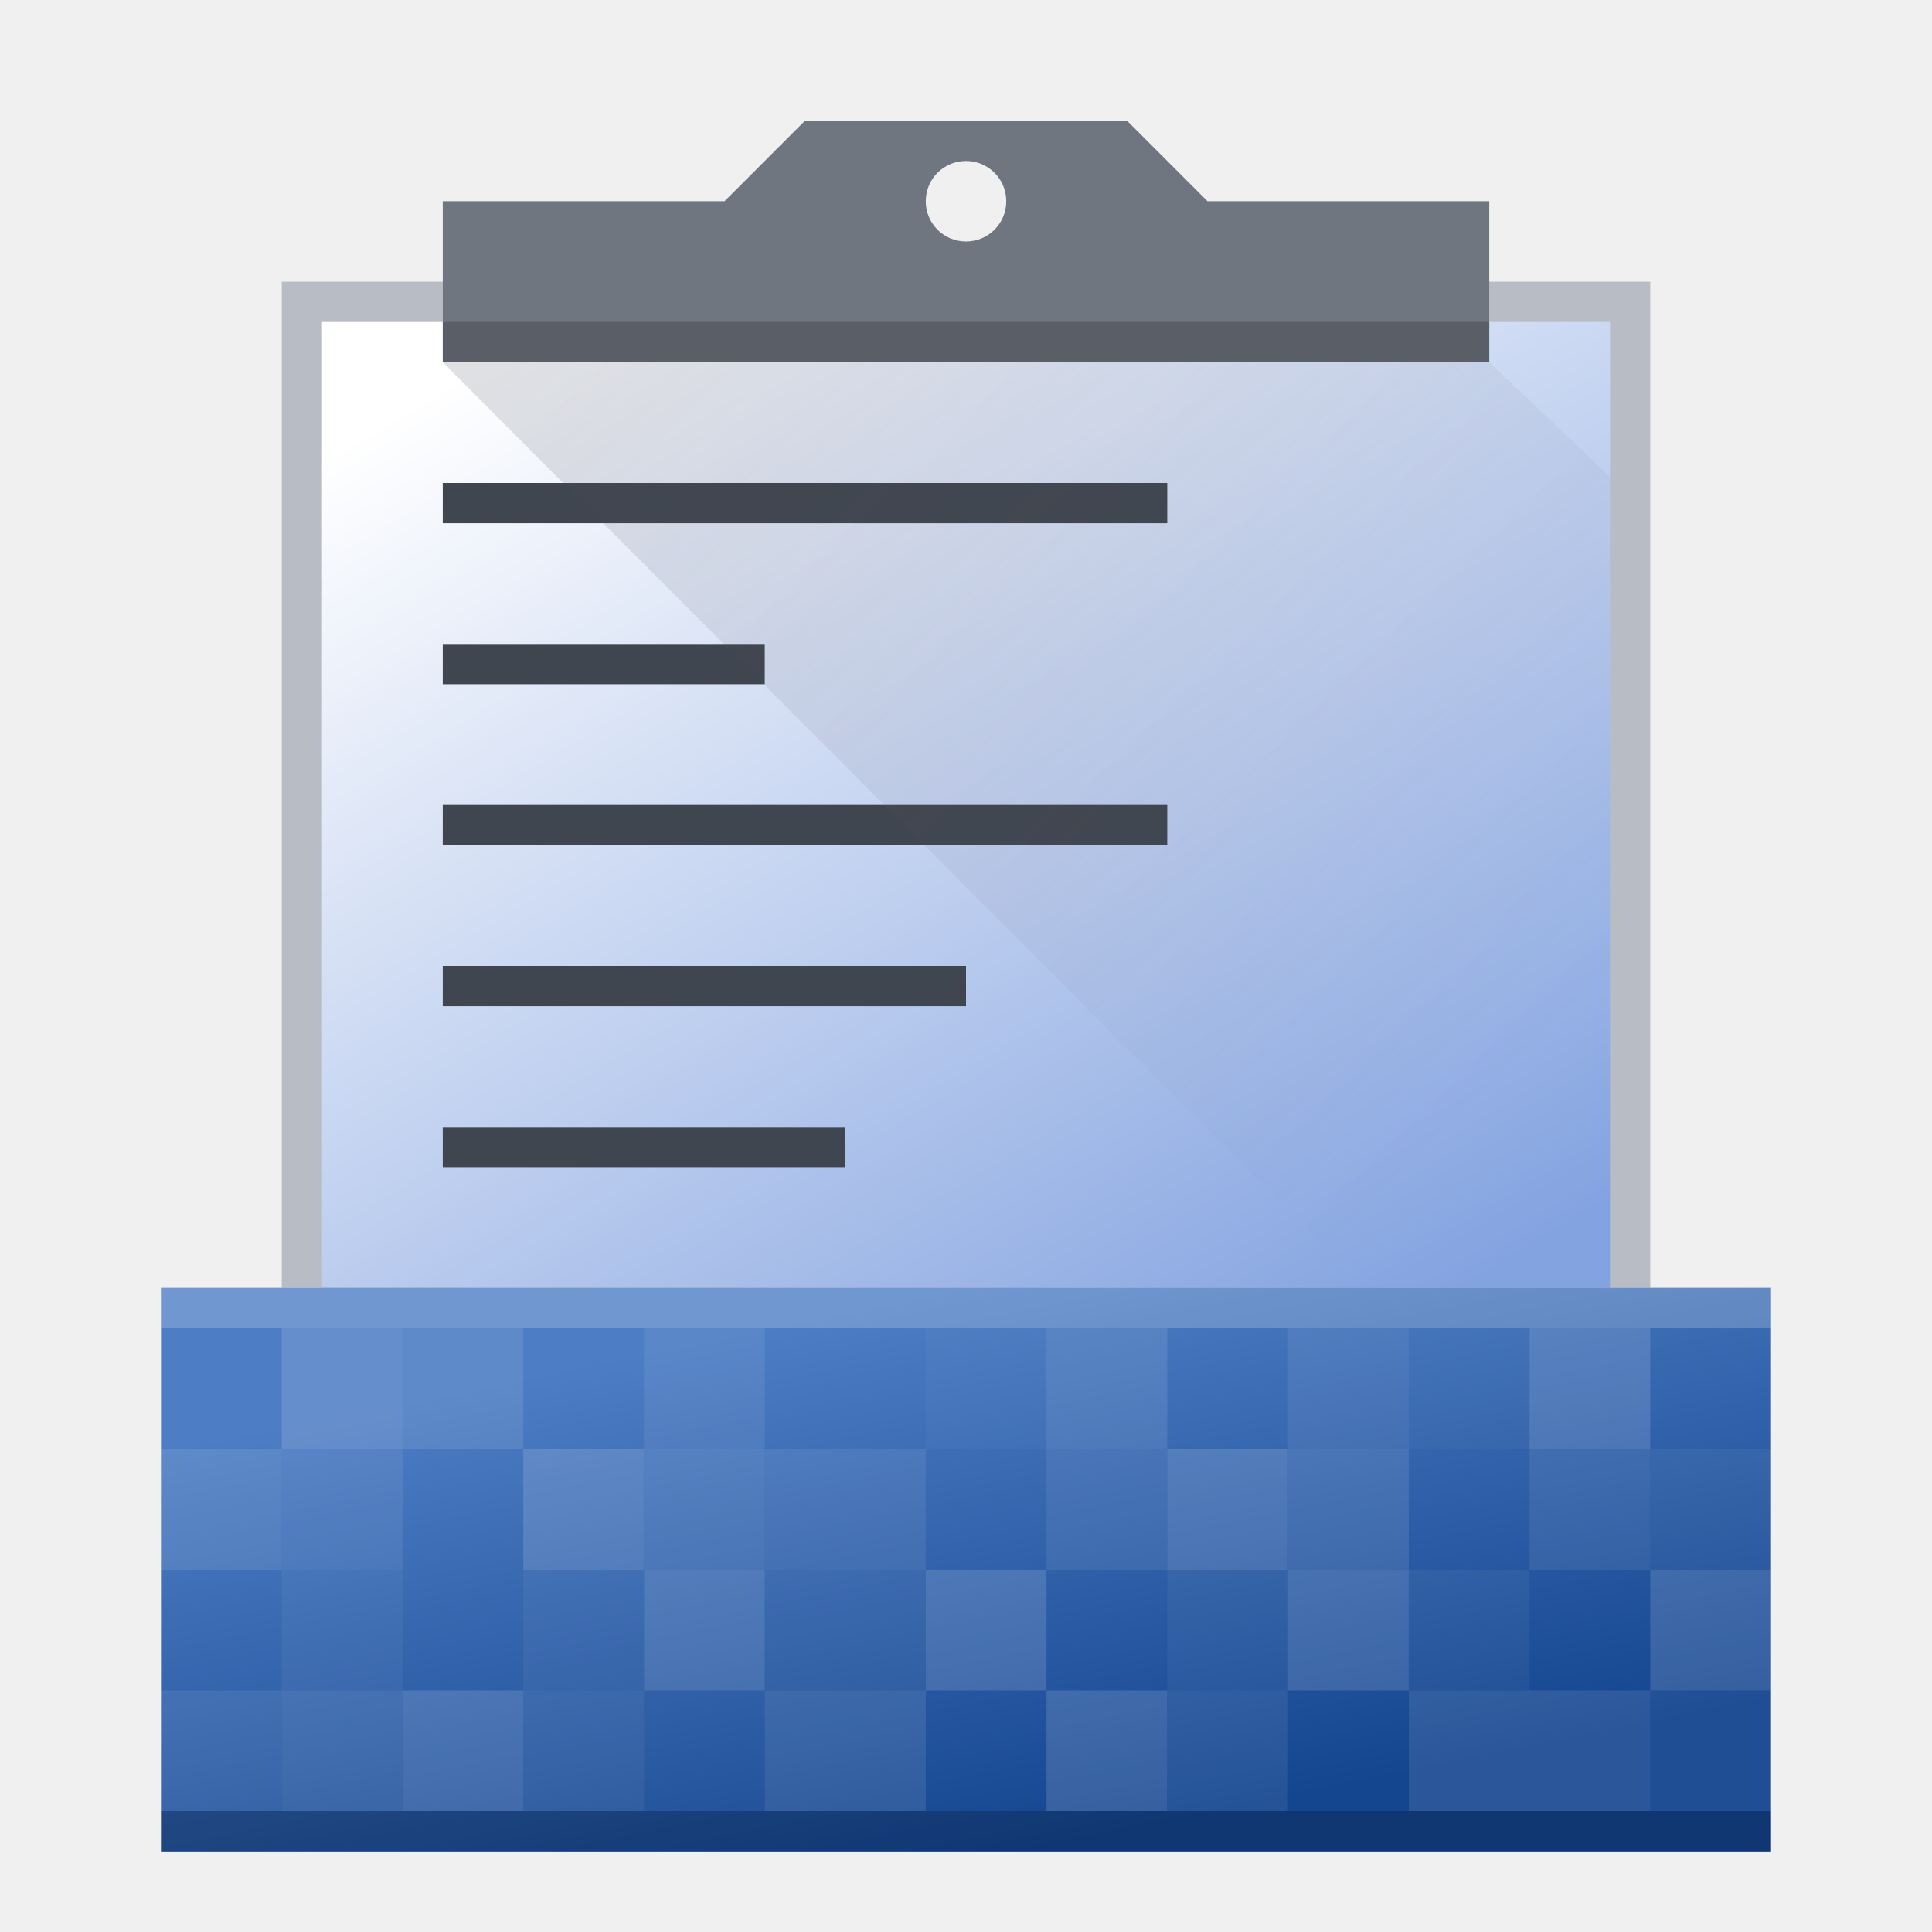
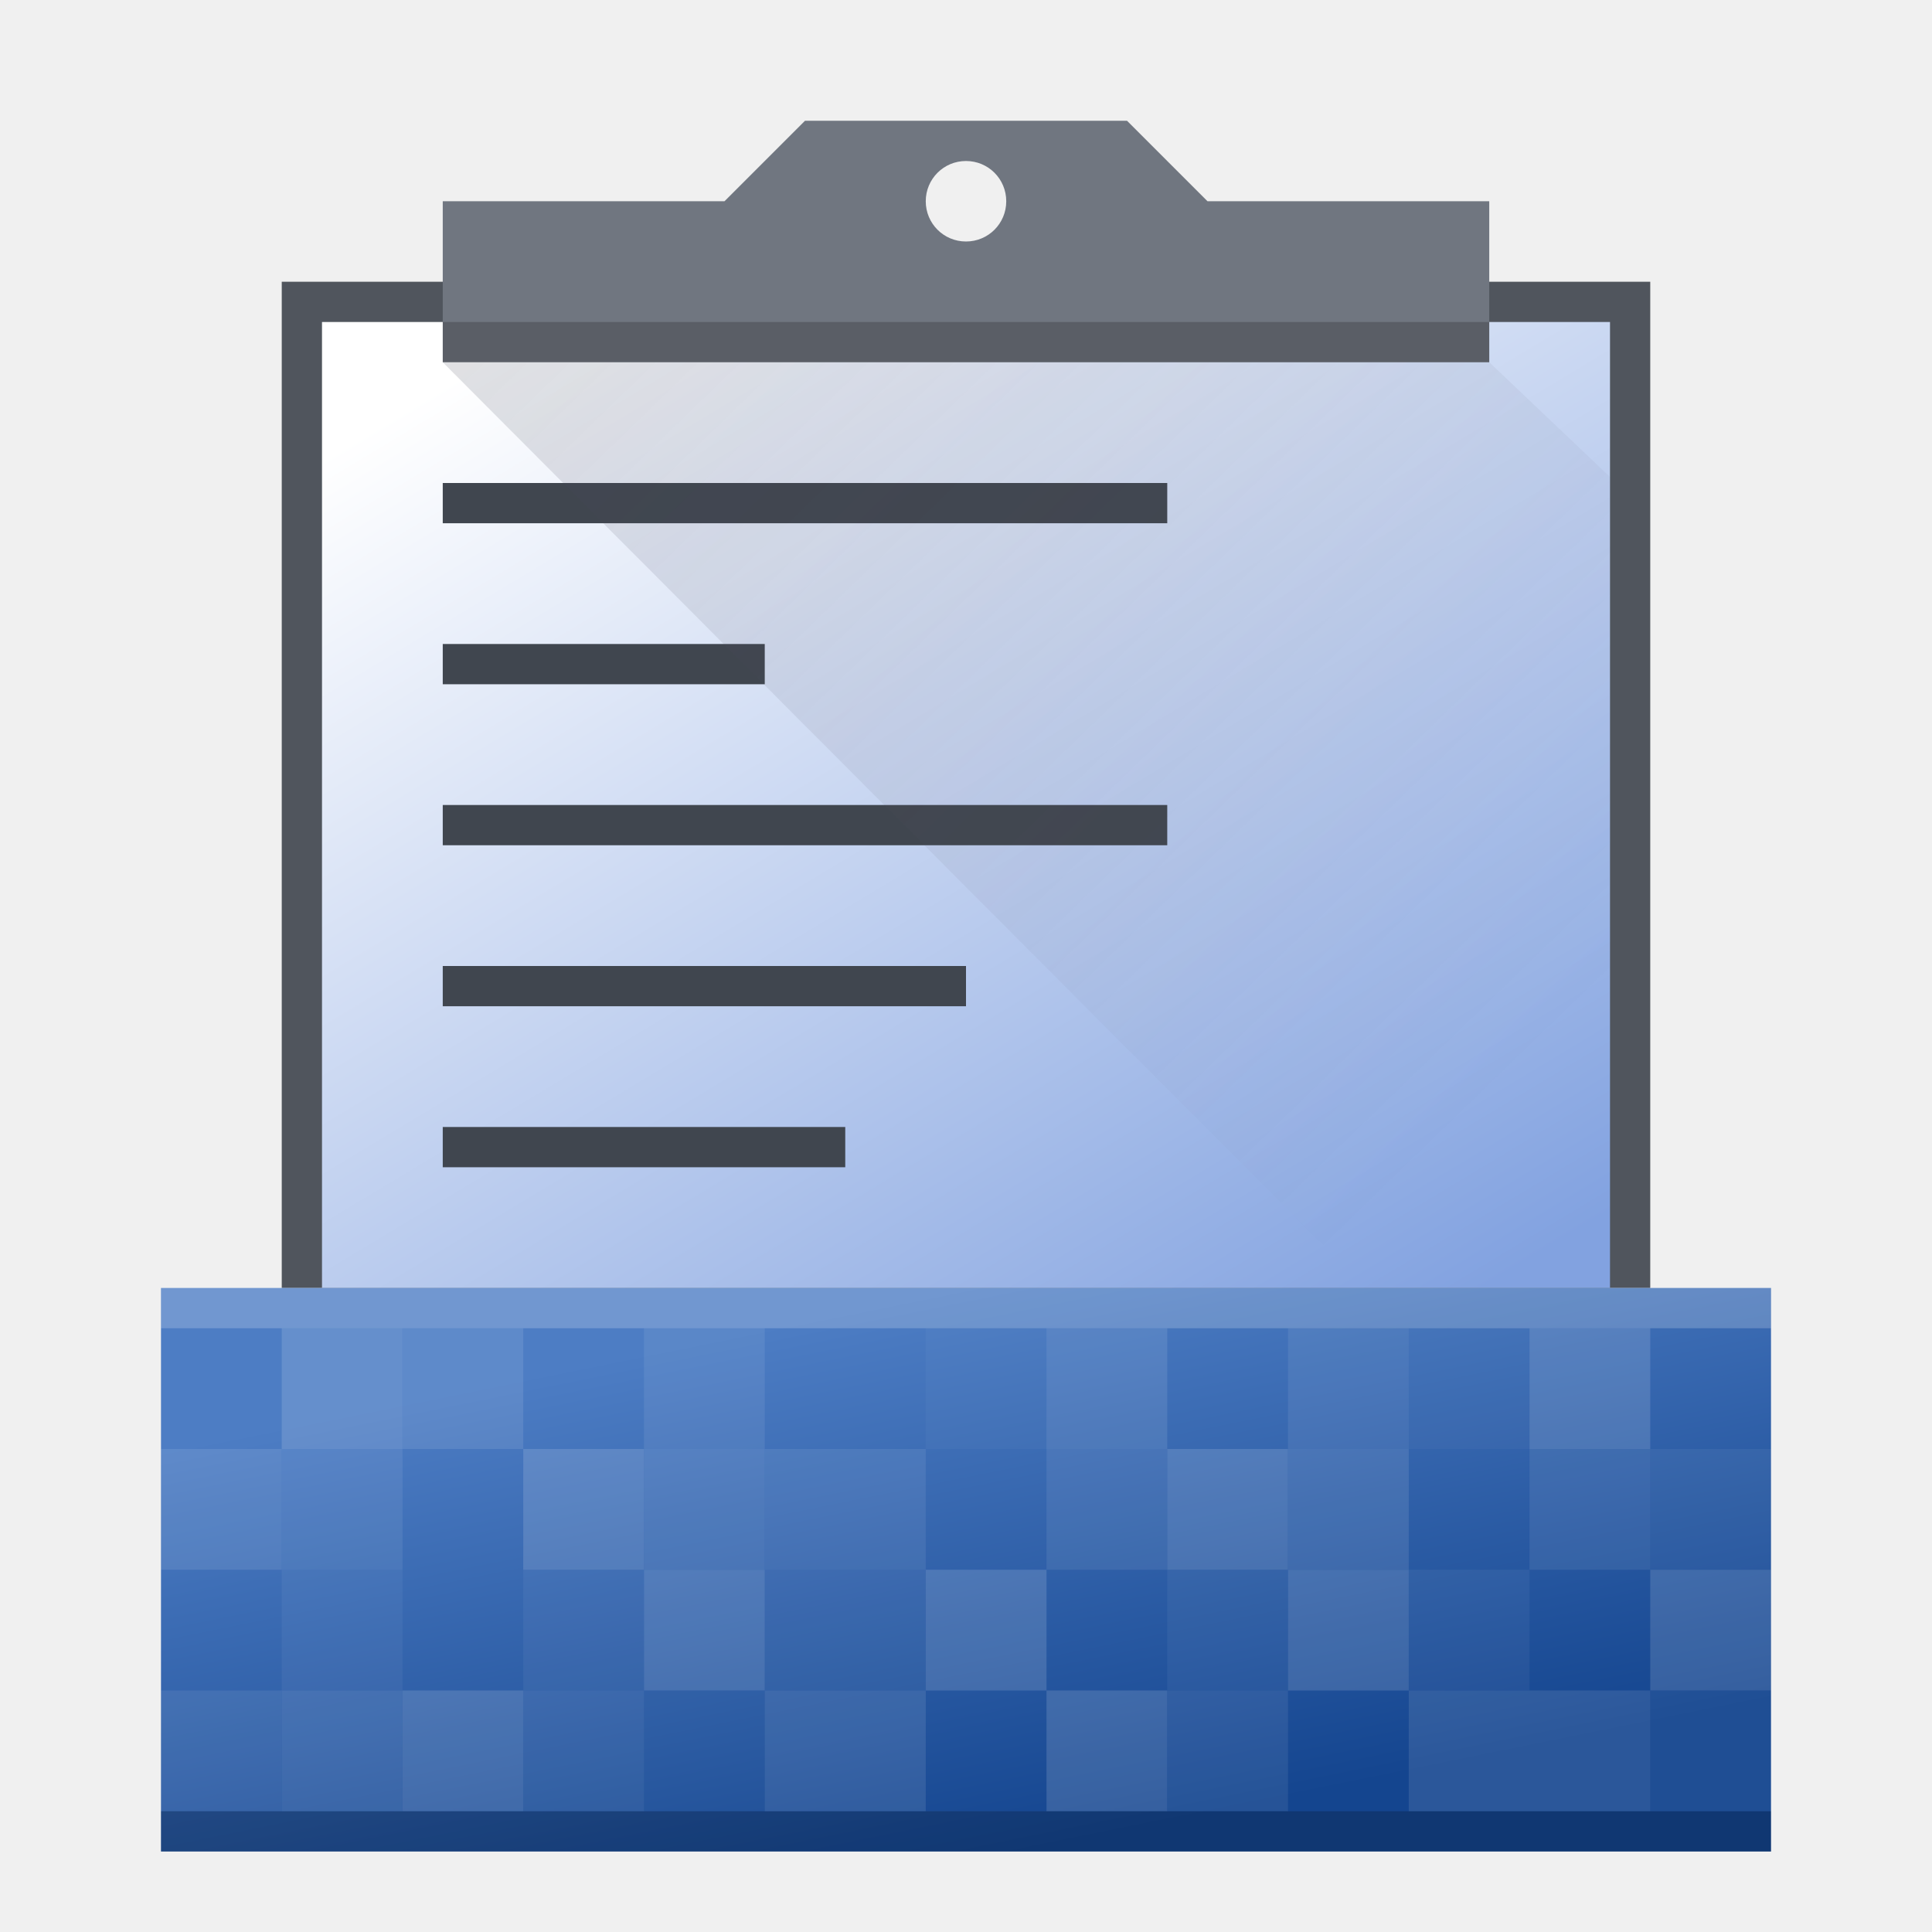
<svg xmlns="http://www.w3.org/2000/svg" style="display:inline;enable-background:new" version="1.0" height="48" width="48">
-   <path d="M7 7V32H41V7H7Z" fill="url(#paint0_linear_159_82)" opacity="0.5" />
-   <path d="M8 8V32H40V8H8Z" fill="url(#paint1_linear_159_82)" />
-   <path d="M29 12H11V13H29V12Z" fill="#40464F" />
-   <path d="M19 16H11V17H19V16Z" fill="#40464F" />
-   <path d="M11 20H29V21H11V20Z" fill="#40464F" />
-   <path d="M24 24H11V25H24V24Z" fill="#40464F" />
-   <path d="M11 28H21V29H11V28Z" fill="#40464F" />
-   <path d="M37 9L40 11.85V41V38.088L11 9H37Z" fill="url(#paint2_linear_159_82)" fill-rule="evenodd" clip-rule="evenodd" opacity="0.2" />
+   <path d="M7 7V32H41V7H7Z" fill="#50555D" />
+   <path d="M8 8V32H40V8H8Z" fill="url(#a)" />
+   <path d="M29 12H11V13H29V12ZM19 16H11V17H19V16ZM11 20H29V21H11V20ZM24 24H11V25H24V24ZM11 28H21V29H11V28Z" fill="#40464F" />
+   <path d="M37 9L40 11.85V41V38.088L11 9H37Z" fill="url(#b)" fill-rule="evenodd" clip-rule="evenodd" opacity="0.2" />
  <path d="M20 3L18 5H11V9H37V5H30L28 3H20ZM24 4C24.554 4 25 4.446 25 5C25 5.554 24.554 6 24 6C23.446 6 23 5.554 23 5C23 4.446 23.446 4 24 4Z" fill="#707680" />
  <path d="M37 8H11V9H37V8Z" fill="#000000" opacity="0.2" />
-   <path d="M4 32V46H44V32H4Z" fill="url(#paint3_linear_159_82)" />
-   <g opacity="0.14">
-     <path d="M19 42V45H16V42H19Z" fill="#FFFFFF" fill-opacity="0.2" />
-     <path d="M26 36H23V33H26V36Z" fill="#FFFFFF" fill-opacity="0.2" />
-     <path d="M38 36H35V33H38V36Z" fill="#FFFFFF" fill-opacity="0.2" />
-     <path d="M41 36H38V33H41V36Z" fill="#FFFFFF" />
-     <path d="M16 39V36H13V39H16Z" fill="#FFFFFF" />
-     <path d="M16 39V42H19V39H16Z" fill="#FFFFFF" />
-     <path d="M13 42V45H10V42H13Z" fill="#FFFFFF" />
-     <path d="M32 36V39H35V42H32V39H29V36H32Z" fill="#FFFFFF" />
-     <path d="M41 42H44V39H41V42Z" fill="#FFFFFF" />
-     <path d="M23 42H26V39H23V42Z" fill="#FFFFFF" />
-     <path d="M29 42H26V45H29V42Z" fill="#FFFFFF" />
-     <path d="M10 33V36H7V33H10Z" fill="#FFFFFF" />
-     <path d="M29 33V36H26V33H29Z" fill="#FFFFFF" fill-opacity="0.72" />
-     <path d="M35 39V36H32V39H35Z" fill="#FFFFFF" fill-opacity="0.72" />
-     <path d="M41 45H35V42H41V45Z" fill="#FFFFFF" fill-opacity="0.72" />
-     <path d="M13 36V33H10V36H13Z" fill="#FFFFFF" fill-opacity="0.72" />
-     <path d="M19 36V39H16V36H19Z" fill="#FFFFFF" fill-opacity="0.72" />
-     <path d="M23 45V42H19V45H23Z" fill="#FFFFFF" fill-opacity="0.72" />
-     <path d="M7 36V39H4V36H7Z" fill="#FFFFFF" fill-opacity="0.72" />
-     <path d="M10 42H7V45H10V42Z" fill="#FFFFFF" fill-opacity="0.72" />
-     <path d="M35 33V36H32V33H35Z" fill="#FFFFFF" fill-opacity="0.54" />
-     <path d="M41 39H38V36H41V39Z" fill="#FFFFFF" fill-opacity="0.54" />
-     <path d="M32 45V42H29V45H32Z" fill="#FFFFFF" fill-opacity="0.54" />
-     <path d="M29 36V39H26V36H29Z" fill="#FFFFFF" fill-opacity="0.54" />
-     <path d="M19 36V33H16V36H19Z" fill="#FFFFFF" fill-opacity="0.54" />
-     <path d="M19 36V39H23V36H19Z" fill="#FFFFFF" fill-opacity="0.54" />
-     <path d="M16 42V45H13V42H16Z" fill="#FFFFFF" fill-opacity="0.54" />
-     <path d="M7 36H10V39H7V36Z" fill="#FFFFFF" fill-opacity="0.54" />
-     <path d="M7 42H4V45H7V42Z" fill="#FFFFFF" fill-opacity="0.54" />
-     <path d="M41 39H44V36H41V39Z" fill="#FFFFFF" fill-opacity="0.34" />
-     <path d="M38 39V42H35V39H38Z" fill="#FFFFFF" fill-opacity="0.34" />
-     <path d="M32 39V42H29V39H32Z" fill="#FFFFFF" fill-opacity="0.34" />
-     <path d="M23 42V39H19V42H23Z" fill="#FFFFFF" fill-opacity="0.34" />
-     <path d="M44 45H41V42H44V45Z" fill="#FFFFFF" fill-opacity="0.34" />
-     <path d="M16 42V39H13V42H16Z" fill="#FFFFFF" fill-opacity="0.34" />
-     <path d="M10 39H7V42H10V39Z" fill="#FFFFFF" fill-opacity="0.34" />
+   <path d="M4 32V46H44V32H4Z" fill="url(#c)" />
+   <g fill="#FFFFFF" opacity="0.14">
+     <path d="M19 42V45H16V42H19ZM26 36H23V33H26V36ZM38 36H35V33H38V36Z" fill-opacity="0.2" />
+     <path d="M41 36H38V33H41V36ZM16 39V36H13V39H16ZM16 39V42H19V39H16ZM13 42V45H10V42H13ZM32 36V39H35V42H32V39H29V36H32ZM41 42H44V39H41V42ZM23 42H26V39H23V42ZM29 42H26V45H29V42ZM10 33V36H7V33H10Z" />
+     <path d="M29 33V36H26V33H29ZM35 39V36H32V39H35ZM41 45H35V42H41V45ZM13 36V33H10V36H13ZM19 36V39H16V36H19ZM23 45V42H19V45H23ZM7 36V39H4V36H7ZM10 42H7V45H10V42Z" fill-opacity="0.72" />
+     <path d="M35 33V36H32V33H35ZM41 39H38V36H41V39ZM32 45V42H29V45H32ZM29 36V39H26V36H29ZM19 36V33H16V36H19ZM19 36V39H23V36H19ZM16 42V45H13V42H16ZM7 36H10V39H7V36ZM7 42H4V45H7V42Z" fill-opacity="0.54" />
+     <path d="M41 39H44V36H41V39ZM38 39V42H35V39H38ZM32 39V42H29V39H32ZM23 42V39H19V42H23ZM44 45H41V42H44V45ZM16 42V39H13V42H16ZM10 39H7V42H10V39Z" fill-opacity="0.34" />
  </g>
  <path d="M44 45H4V46H44V45Z" fill="#000000" opacity="0.2" />
  <path d="M44 32H4V33H44V32Z" fill="#FFFFFF" opacity="0.2" />
  <defs>
-     <linearGradient id="paint0_linear_159_82" x1="-384.57" y1="544.8" x2="-384.57" y2="506.8" gradientUnits="userSpaceOnUse">
-       <stop stop-color="#9298A3" />
-       <stop stop-color="#808A9A" offset="1" />
-     </linearGradient>
-     <linearGradient id="paint1_linear_159_82" x1="13.742" y1="7.926" x2="30.551" y2="35.839" gradientUnits="userSpaceOnUse">
+     <linearGradient id="a" x1="13.742" y1="7.926" x2="30.551" y2="35.839" gradientUnits="userSpaceOnUse">
      <stop stop-color="#FFFFFF" />
      <stop stop-color="#82A2E0" offset="1" />
    </linearGradient>
-     <linearGradient id="paint2_linear_159_82" x1="7" y1="4.147" x2="33.194" y2="31.135" gradientUnits="userSpaceOnUse">
+     <linearGradient id="b" x1="7" y1="4.147" x2="33.194" y2="31.135" gradientUnits="userSpaceOnUse">
      <stop stop-color="#383E51" />
      <stop stop-color="#655C6F" stop-opacity="0" offset="1" />
    </linearGradient>
-     <linearGradient id="paint3_linear_159_82" x1="33.843" y1="44.321" x2="31.042" y2="30.532" gradientUnits="userSpaceOnUse">
+     <linearGradient id="c" x1="33.843" y1="44.321" x2="31.042" y2="30.532" gradientUnits="userSpaceOnUse">
      <stop stop-color="#14458F" />
      <stop stop-color="#4D7DC4" offset="1" />
    </linearGradient>
  </defs>
</svg>
